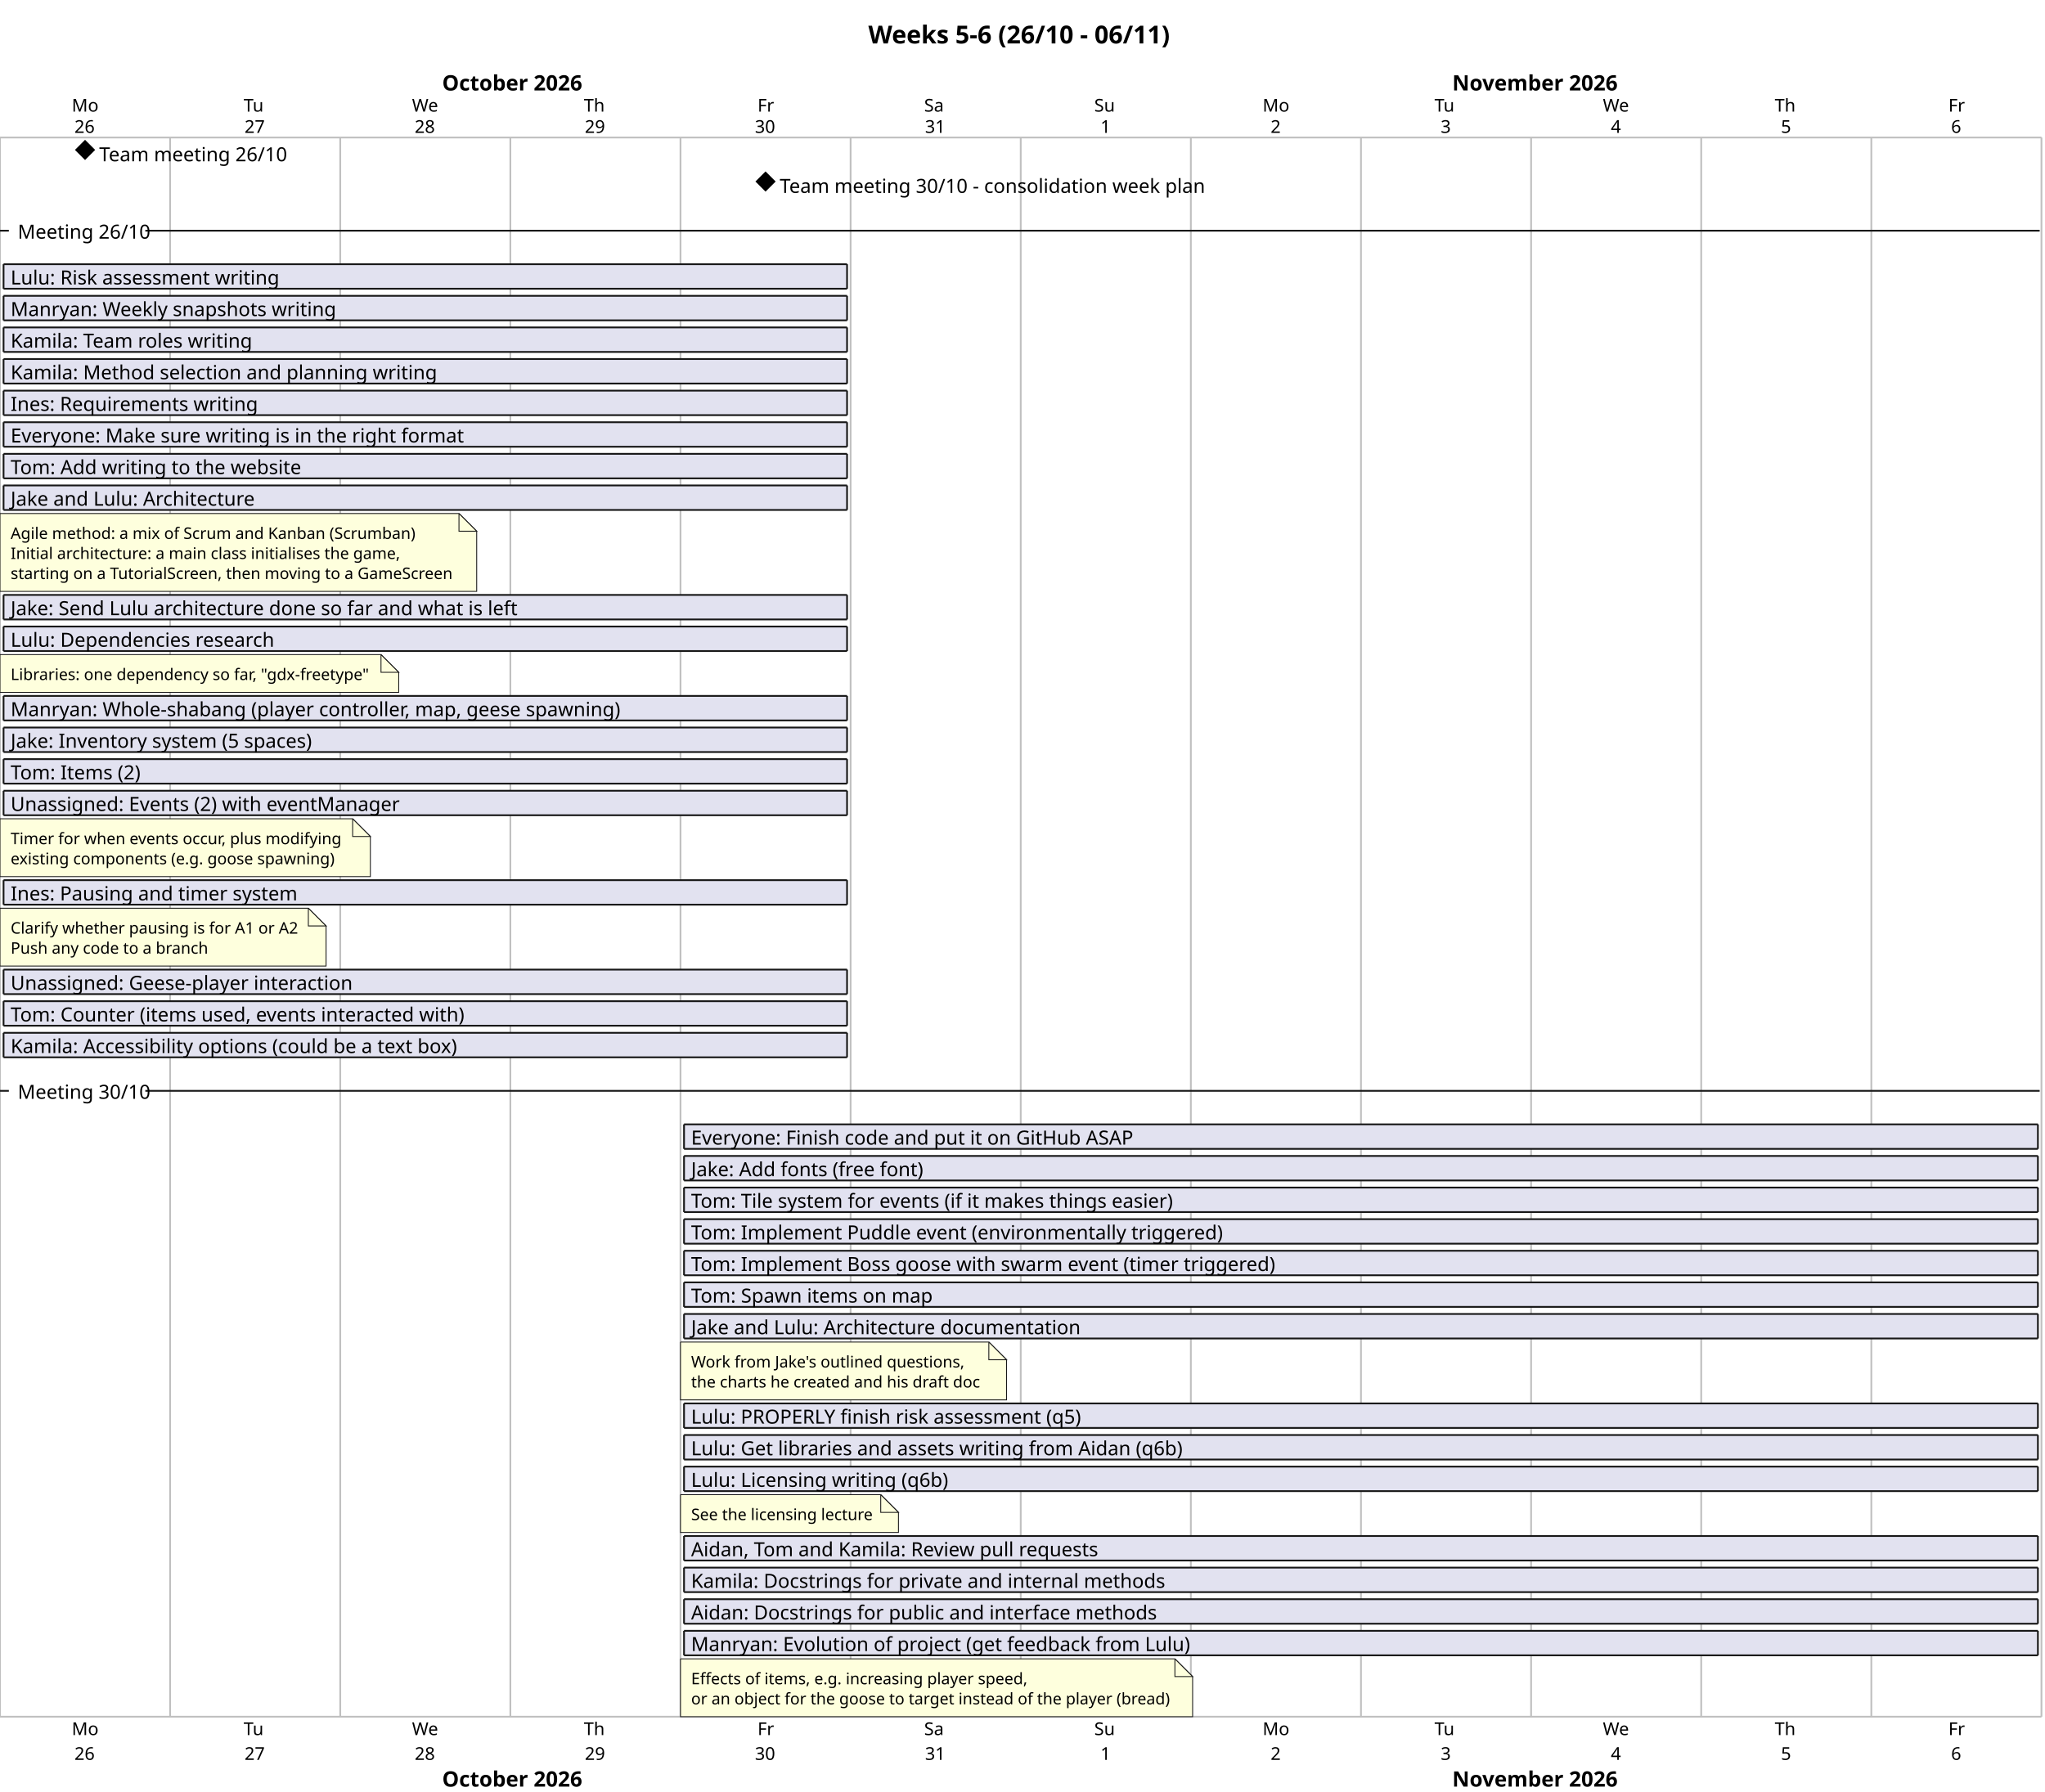
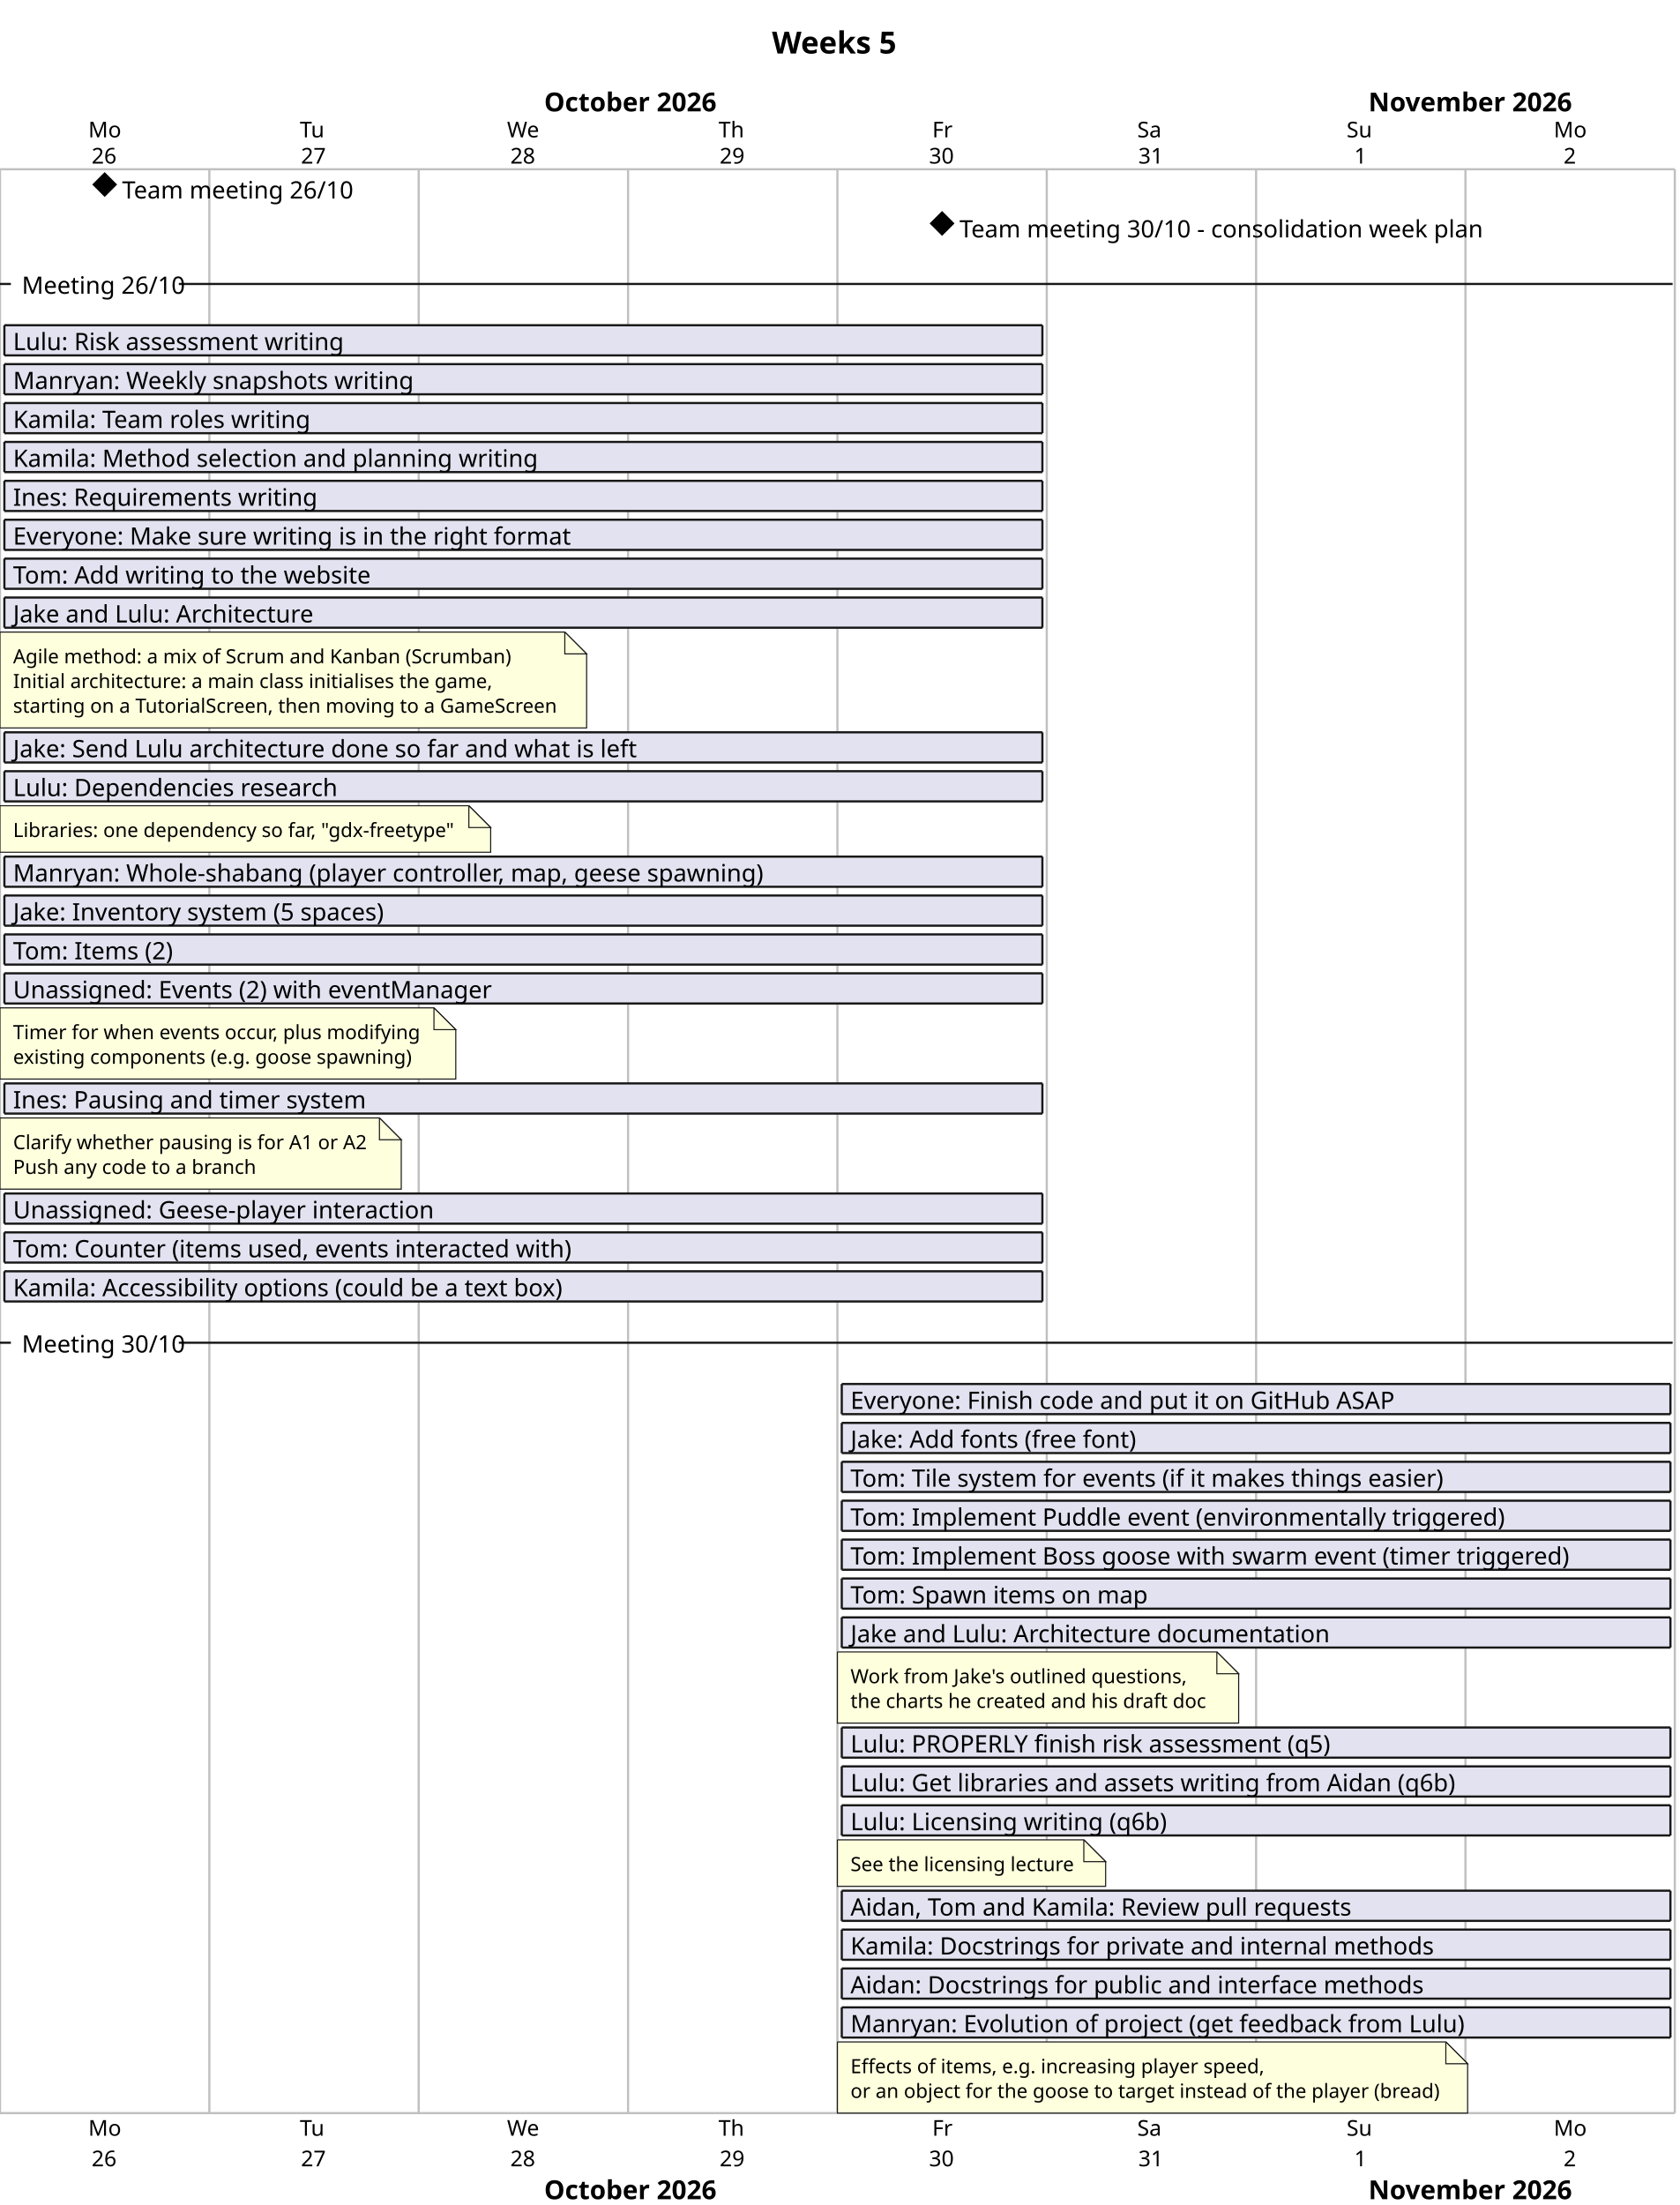
- <svg xmlns="http://www.w3.org/2000/svg" contentStyleType="text/css" height="1011px" preserveAspectRatio="none" style="width:1154px;height:1011px;background:#FFFFFF;" version="1.1" viewBox="0 0 1154 1011" width="1154px" zoomAndPan="magnify">
+ <svg xmlns="http://www.w3.org/2000/svg" contentStyleType="text/css" height="1011px" preserveAspectRatio="none" style="width:770px;height:1011px;background:#FFFFFF;" version="1.1" viewBox="0 0 770 1011" width="770px" zoomAndPan="magnify">
  <defs />
  <g>
-     <text fill="#000000" font-family="sans-serif" font-size="14" font-weight="bold" lengthAdjust="spacing" textLength="171" x="490" y="24.533">Weeks 5-6 (26/10 - 06/11)</text>
+     <text fill="#000000" font-family="sans-serif" font-size="14" font-weight="bold" lengthAdjust="spacing" textLength="59" x="354" y="24.533">Weeks 5</text>
    <text fill="#000000" font-family="sans-serif" font-size="10" lengthAdjust="spacing" textLength="15" x="40.5" y="62.99">Mo</text>
    <text fill="#000000" font-family="sans-serif" font-size="10" lengthAdjust="spacing" textLength="13" x="137.5" y="62.99">Tu</text>
    <text fill="#000000" font-family="sans-serif" font-size="10" lengthAdjust="spacing" textLength="15" x="232.5" y="62.99">We</text>
    <text fill="#000000" font-family="sans-serif" font-size="10" lengthAdjust="spacing" textLength="13" x="329.5" y="62.99">Th</text>
    <text fill="#000000" font-family="sans-serif" font-size="10" lengthAdjust="spacing" textLength="9" x="427.5" y="62.99">Fr</text>
    <text fill="#000000" font-family="sans-serif" font-size="10" lengthAdjust="spacing" textLength="13" x="521.5" y="62.99">Sa</text>
    <text fill="#000000" font-family="sans-serif" font-size="10" lengthAdjust="spacing" textLength="13" x="617.5" y="62.99">Su</text>
    <text fill="#000000" font-family="sans-serif" font-size="10" lengthAdjust="spacing" textLength="15" x="712.5" y="62.99">Mo</text>
-     <text fill="#000000" font-family="sans-serif" font-size="10" lengthAdjust="spacing" textLength="13" x="809.5" y="62.99">Tu</text>
-     <text fill="#000000" font-family="sans-serif" font-size="10" lengthAdjust="spacing" textLength="15" x="904.5" y="62.99">We</text>
-     <text fill="#000000" font-family="sans-serif" font-size="10" lengthAdjust="spacing" textLength="13" x="1001.5" y="62.99">Th</text>
-     <text fill="#000000" font-family="sans-serif" font-size="10" lengthAdjust="spacing" textLength="9" x="1099.5" y="62.99">Fr</text>
    <text fill="#000000" font-family="sans-serif" font-size="10" lengthAdjust="spacing" textLength="12" x="42" y="74.99">26</text>
    <text fill="#000000" font-family="sans-serif" font-size="10" lengthAdjust="spacing" textLength="12" x="138" y="74.99">27</text>
    <text fill="#000000" font-family="sans-serif" font-size="10" lengthAdjust="spacing" textLength="12" x="234" y="74.99">28</text>
    <text fill="#000000" font-family="sans-serif" font-size="10" lengthAdjust="spacing" textLength="12" x="330" y="74.99">29</text>
    <text fill="#000000" font-family="sans-serif" font-size="10" lengthAdjust="spacing" textLength="12" x="426" y="74.99">30</text>
    <text fill="#000000" font-family="sans-serif" font-size="10" lengthAdjust="spacing" textLength="12" x="522" y="74.99">31</text>
    <text fill="#000000" font-family="sans-serif" font-size="10" lengthAdjust="spacing" textLength="6" x="621" y="74.99">1</text>
    <text fill="#000000" font-family="sans-serif" font-size="10" lengthAdjust="spacing" textLength="6" x="717" y="74.99">2</text>
-     <text fill="#000000" font-family="sans-serif" font-size="10" lengthAdjust="spacing" textLength="6" x="813" y="74.99">3</text>
-     <text fill="#000000" font-family="sans-serif" font-size="10" lengthAdjust="spacing" textLength="6" x="909" y="74.99">4</text>
-     <text fill="#000000" font-family="sans-serif" font-size="10" lengthAdjust="spacing" textLength="6" x="1005" y="74.99">5</text>
-     <text fill="#000000" font-family="sans-serif" font-size="10" lengthAdjust="spacing" textLength="6" x="1101" y="74.99">6</text>
    <text fill="#000000" font-family="sans-serif" font-size="12" font-weight="bold" lengthAdjust="spacing" textLength="77" x="249.5" y="51.066">October 2026</text>
-     <text fill="#000000" font-family="sans-serif" font-size="12" font-weight="bold" lengthAdjust="spacing" textLength="89" x="819.5" y="51.066">November 2026</text>
+     <text fill="#000000" font-family="sans-serif" font-size="12" font-weight="bold" lengthAdjust="spacing" textLength="89" x="627.5" y="51.066">November 2026</text>
    <line style="stroke:#C0C0C0;stroke-width:1.0;" x1="0" x2="0" y1="77.609" y2="968.867" />
    <line style="stroke:#C0C0C0;stroke-width:1.0;" x1="96" x2="96" y1="77.609" y2="968.867" />
    <line style="stroke:#C0C0C0;stroke-width:1.0;" x1="192" x2="192" y1="77.609" y2="968.867" />
    <line style="stroke:#C0C0C0;stroke-width:1.0;" x1="288" x2="288" y1="77.609" y2="968.867" />
    <line style="stroke:#C0C0C0;stroke-width:1.0;" x1="384" x2="384" y1="77.609" y2="968.867" />
    <line style="stroke:#C0C0C0;stroke-width:1.0;" x1="480" x2="480" y1="77.609" y2="968.867" />
    <line style="stroke:#C0C0C0;stroke-width:1.0;" x1="576" x2="576" y1="77.609" y2="968.867" />
    <line style="stroke:#C0C0C0;stroke-width:1.0;" x1="672" x2="672" y1="77.609" y2="968.867" />
    <line style="stroke:#C0C0C0;stroke-width:1.0;" x1="768" x2="768" y1="77.609" y2="968.867" />
-     <line style="stroke:#C0C0C0;stroke-width:1.0;" x1="864" x2="864" y1="77.609" y2="968.867" />
-     <line style="stroke:#C0C0C0;stroke-width:1.0;" x1="960" x2="960" y1="77.609" y2="968.867" />
-     <line style="stroke:#C0C0C0;stroke-width:1.0;" x1="1056" x2="1056" y1="77.609" y2="968.867" />
-     <line style="stroke:#C0C0C0;stroke-width:1.0;" x1="1152" x2="1152" y1="77.609" y2="968.867" />
-     <line style="stroke:#C0C0C0;stroke-width:1.0;" x1="0" x2="1152" y1="77.609" y2="77.609" />
-     <line style="stroke:#C0C0C0;stroke-width:1.0;" x1="0" x2="1152" y1="968.867" y2="968.867" />
+     <line style="stroke:#C0C0C0;stroke-width:1.0;" x1="0" x2="768" y1="77.609" y2="77.609" />
+     <line style="stroke:#C0C0C0;stroke-width:1.0;" x1="0" x2="768" y1="968.867" y2="968.867" />
    <polygon fill="#000000" points="48,79.609,53,84.609,48,89.609,43,84.609" style="stroke:#000000;stroke-width:1.0;" />
    <polygon fill="#000000" points="432,97.445,437,102.445,432,107.445,427,102.445" style="stroke:#000000;stroke-width:1.0;" />
    <line style="stroke:#181818;stroke-width:1.0;" x1="0" x2="5" y1="130.199" y2="130.199" />
-     <line style="stroke:#181818;stroke-width:1.0;" x1="82" x2="1151" y1="130.199" y2="130.199" />
+     <line style="stroke:#181818;stroke-width:1.0;" x1="82" x2="767" y1="130.199" y2="130.199" />
    <rect fill="#E2E2F0" height="13.836" style="stroke:none;stroke-width:1.0;" width="476" x="2" y="149.117" />
    <line style="stroke:#181818;stroke-width:1.0;" x1="2" x2="478" y1="149.117" y2="149.117" />
    <line style="stroke:#181818;stroke-width:1.0;" x1="2" x2="478" y1="162.953" y2="162.953" />
    <line style="stroke:#181818;stroke-width:1.0;" x1="2" x2="2" y1="149.117" y2="162.953" />
    <line style="stroke:#181818;stroke-width:1.0;" x1="478" x2="478" y1="149.117" y2="162.953" />
    <rect fill="#E2E2F0" height="13.836" style="stroke:none;stroke-width:1.0;" width="476" x="2" y="166.953" />
    <line style="stroke:#181818;stroke-width:1.0;" x1="2" x2="478" y1="166.953" y2="166.953" />
    <line style="stroke:#181818;stroke-width:1.0;" x1="2" x2="478" y1="180.789" y2="180.789" />
    <line style="stroke:#181818;stroke-width:1.0;" x1="2" x2="2" y1="166.953" y2="180.789" />
    <line style="stroke:#181818;stroke-width:1.0;" x1="478" x2="478" y1="166.953" y2="180.789" />
    <rect fill="#E2E2F0" height="13.836" style="stroke:none;stroke-width:1.0;" width="476" x="2" y="184.789" />
    <line style="stroke:#181818;stroke-width:1.0;" x1="2" x2="478" y1="184.789" y2="184.789" />
    <line style="stroke:#181818;stroke-width:1.0;" x1="2" x2="478" y1="198.625" y2="198.625" />
    <line style="stroke:#181818;stroke-width:1.0;" x1="2" x2="2" y1="184.789" y2="198.625" />
    <line style="stroke:#181818;stroke-width:1.0;" x1="478" x2="478" y1="184.789" y2="198.625" />
    <rect fill="#E2E2F0" height="13.836" style="stroke:none;stroke-width:1.0;" width="476" x="2" y="202.625" />
    <line style="stroke:#181818;stroke-width:1.0;" x1="2" x2="478" y1="202.625" y2="202.625" />
    <line style="stroke:#181818;stroke-width:1.0;" x1="2" x2="478" y1="216.461" y2="216.461" />
    <line style="stroke:#181818;stroke-width:1.0;" x1="2" x2="2" y1="202.625" y2="216.461" />
    <line style="stroke:#181818;stroke-width:1.0;" x1="478" x2="478" y1="202.625" y2="216.461" />
    <rect fill="#E2E2F0" height="13.836" style="stroke:none;stroke-width:1.0;" width="476" x="2" y="220.461" />
    <line style="stroke:#181818;stroke-width:1.0;" x1="2" x2="478" y1="220.461" y2="220.461" />
    <line style="stroke:#181818;stroke-width:1.0;" x1="2" x2="478" y1="234.297" y2="234.297" />
    <line style="stroke:#181818;stroke-width:1.0;" x1="2" x2="2" y1="220.461" y2="234.297" />
    <line style="stroke:#181818;stroke-width:1.0;" x1="478" x2="478" y1="220.461" y2="234.297" />
    <rect fill="#E2E2F0" height="13.836" style="stroke:none;stroke-width:1.0;" width="476" x="2" y="238.297" />
    <line style="stroke:#181818;stroke-width:1.0;" x1="2" x2="478" y1="238.297" y2="238.297" />
    <line style="stroke:#181818;stroke-width:1.0;" x1="2" x2="478" y1="252.133" y2="252.133" />
    <line style="stroke:#181818;stroke-width:1.0;" x1="2" x2="2" y1="238.297" y2="252.133" />
    <line style="stroke:#181818;stroke-width:1.0;" x1="478" x2="478" y1="238.297" y2="252.133" />
    <rect fill="#E2E2F0" height="13.836" style="stroke:none;stroke-width:1.0;" width="476" x="2" y="256.133" />
    <line style="stroke:#181818;stroke-width:1.0;" x1="2" x2="478" y1="256.133" y2="256.133" />
    <line style="stroke:#181818;stroke-width:1.0;" x1="2" x2="478" y1="269.969" y2="269.969" />
    <line style="stroke:#181818;stroke-width:1.0;" x1="2" x2="2" y1="256.133" y2="269.969" />
    <line style="stroke:#181818;stroke-width:1.0;" x1="478" x2="478" y1="256.133" y2="269.969" />
    <path d="M0,289.805 L0,333.766 L269,333.766 L269,299.805 L259,289.805 L0,289.805 " fill="#FEFFDD" style="stroke:#181818;stroke-width:0.5;" />
    <path d="M259,289.805 L259,299.805 L269,299.805 L259,289.805 " fill="#FEFFDD" style="stroke:#181818;stroke-width:0.5;" />
    <text fill="#000000" font-family="sans-serif" font-size="9" lengthAdjust="spacing" textLength="228" x="6" y="304.147">Agile method: a mix of Scrum and Kanban (Scrumban)</text>
    <text fill="#000000" font-family="sans-serif" font-size="9" lengthAdjust="spacing" textLength="219" x="6" y="315.468">Initial architecture: a main class initialises the game,</text>
    <text fill="#000000" font-family="sans-serif" font-size="9" lengthAdjust="spacing" textLength="248" x="6" y="326.788">starting on a TutorialScreen, then moving to a GameScreen</text>
    <rect fill="#E2E2F0" height="13.836" style="stroke:none;stroke-width:1.0;" width="476" x="2" y="273.969" />
    <line style="stroke:#181818;stroke-width:1.0;" x1="2" x2="478" y1="273.969" y2="273.969" />
    <line style="stroke:#181818;stroke-width:1.0;" x1="2" x2="478" y1="287.805" y2="287.805" />
    <line style="stroke:#181818;stroke-width:1.0;" x1="2" x2="2" y1="273.969" y2="287.805" />
    <line style="stroke:#181818;stroke-width:1.0;" x1="478" x2="478" y1="273.969" y2="287.805" />
    <rect fill="#E2E2F0" height="13.836" style="stroke:none;stroke-width:1.0;" width="476" x="2" y="335.766" />
    <line style="stroke:#181818;stroke-width:1.0;" x1="2" x2="478" y1="335.766" y2="335.766" />
    <line style="stroke:#181818;stroke-width:1.0;" x1="2" x2="478" y1="349.602" y2="349.602" />
    <line style="stroke:#181818;stroke-width:1.0;" x1="2" x2="2" y1="335.766" y2="349.602" />
    <line style="stroke:#181818;stroke-width:1.0;" x1="478" x2="478" y1="335.766" y2="349.602" />
    <path d="M0,369.438 L0,390.758 L225,390.758 L225,379.438 L215,369.438 L0,369.438 " fill="#FEFFDD" style="stroke:#181818;stroke-width:0.5;" />
    <path d="M215,369.438 L215,379.438 L225,379.438 L215,369.438 " fill="#FEFFDD" style="stroke:#181818;stroke-width:0.5;" />
    <text fill="#000000" font-family="sans-serif" font-size="9" lengthAdjust="spacing" textLength="204" x="6" y="383.78">Libraries: one dependency so far, "gdx-freetype"</text>
    <rect fill="#E2E2F0" height="13.836" style="stroke:none;stroke-width:1.0;" width="476" x="2" y="353.602" />
    <line style="stroke:#181818;stroke-width:1.0;" x1="2" x2="478" y1="353.602" y2="353.602" />
    <line style="stroke:#181818;stroke-width:1.0;" x1="2" x2="478" y1="367.438" y2="367.438" />
    <line style="stroke:#181818;stroke-width:1.0;" x1="2" x2="2" y1="353.602" y2="367.438" />
    <line style="stroke:#181818;stroke-width:1.0;" x1="478" x2="478" y1="353.602" y2="367.438" />
    <rect fill="#E2E2F0" height="13.836" style="stroke:none;stroke-width:1.0;" width="476" x="2" y="392.758" />
    <line style="stroke:#181818;stroke-width:1.0;" x1="2" x2="478" y1="392.758" y2="392.758" />
    <line style="stroke:#181818;stroke-width:1.0;" x1="2" x2="478" y1="406.594" y2="406.594" />
    <line style="stroke:#181818;stroke-width:1.0;" x1="2" x2="2" y1="392.758" y2="406.594" />
    <line style="stroke:#181818;stroke-width:1.0;" x1="478" x2="478" y1="392.758" y2="406.594" />
    <rect fill="#E2E2F0" height="13.836" style="stroke:none;stroke-width:1.0;" width="476" x="2" y="410.594" />
    <line style="stroke:#181818;stroke-width:1.0;" x1="2" x2="478" y1="410.594" y2="410.594" />
    <line style="stroke:#181818;stroke-width:1.0;" x1="2" x2="478" y1="424.43" y2="424.43" />
    <line style="stroke:#181818;stroke-width:1.0;" x1="2" x2="2" y1="410.594" y2="424.43" />
    <line style="stroke:#181818;stroke-width:1.0;" x1="478" x2="478" y1="410.594" y2="424.43" />
    <rect fill="#E2E2F0" height="13.836" style="stroke:none;stroke-width:1.0;" width="476" x="2" y="428.43" />
    <line style="stroke:#181818;stroke-width:1.0;" x1="2" x2="478" y1="428.43" y2="428.43" />
    <line style="stroke:#181818;stroke-width:1.0;" x1="2" x2="478" y1="442.266" y2="442.266" />
    <line style="stroke:#181818;stroke-width:1.0;" x1="2" x2="2" y1="428.43" y2="442.266" />
    <line style="stroke:#181818;stroke-width:1.0;" x1="478" x2="478" y1="428.43" y2="442.266" />
    <path d="M0,462.102 L0,494.742 L209,494.742 L209,472.102 L199,462.102 L0,462.102 " fill="#FEFFDD" style="stroke:#181818;stroke-width:0.5;" />
    <path d="M199,462.102 L199,472.102 L209,472.102 L199,462.102 " fill="#FEFFDD" style="stroke:#181818;stroke-width:0.5;" />
    <text fill="#000000" font-family="sans-serif" font-size="9" lengthAdjust="spacing" textLength="188" x="6" y="476.444">Timer for when events occur, plus modifying</text>
    <text fill="#000000" font-family="sans-serif" font-size="9" lengthAdjust="spacing" textLength="180" x="6" y="487.765">existing components (e.g. goose spawning)</text>
    <rect fill="#E2E2F0" height="13.836" style="stroke:none;stroke-width:1.0;" width="476" x="2" y="446.266" />
    <line style="stroke:#181818;stroke-width:1.0;" x1="2" x2="478" y1="446.266" y2="446.266" />
    <line style="stroke:#181818;stroke-width:1.0;" x1="2" x2="478" y1="460.102" y2="460.102" />
    <line style="stroke:#181818;stroke-width:1.0;" x1="2" x2="2" y1="446.266" y2="460.102" />
    <line style="stroke:#181818;stroke-width:1.0;" x1="478" x2="478" y1="446.266" y2="460.102" />
    <path d="M0,512.578 L0,545.219 L184,545.219 L184,522.578 L174,512.578 L0,512.578 " fill="#FEFFDD" style="stroke:#181818;stroke-width:0.5;" />
    <path d="M174,512.578 L174,522.578 L184,522.578 L174,512.578 " fill="#FEFFDD" style="stroke:#181818;stroke-width:0.5;" />
    <text fill="#000000" font-family="sans-serif" font-size="9" lengthAdjust="spacing" textLength="163" x="6" y="526.921">Clarify whether pausing is for A1 or A2</text>
    <text fill="#000000" font-family="sans-serif" font-size="9" lengthAdjust="spacing" textLength="113" x="6" y="538.241">Push any code to a branch</text>
    <rect fill="#E2E2F0" height="13.836" style="stroke:none;stroke-width:1.0;" width="476" x="2" y="496.742" />
    <line style="stroke:#181818;stroke-width:1.0;" x1="2" x2="478" y1="496.742" y2="496.742" />
    <line style="stroke:#181818;stroke-width:1.0;" x1="2" x2="478" y1="510.578" y2="510.578" />
    <line style="stroke:#181818;stroke-width:1.0;" x1="2" x2="2" y1="496.742" y2="510.578" />
    <line style="stroke:#181818;stroke-width:1.0;" x1="478" x2="478" y1="496.742" y2="510.578" />
    <rect fill="#E2E2F0" height="13.836" style="stroke:none;stroke-width:1.0;" width="476" x="2" y="547.219" />
    <line style="stroke:#181818;stroke-width:1.0;" x1="2" x2="478" y1="547.219" y2="547.219" />
    <line style="stroke:#181818;stroke-width:1.0;" x1="2" x2="478" y1="561.055" y2="561.055" />
    <line style="stroke:#181818;stroke-width:1.0;" x1="2" x2="2" y1="547.219" y2="561.055" />
    <line style="stroke:#181818;stroke-width:1.0;" x1="478" x2="478" y1="547.219" y2="561.055" />
    <rect fill="#E2E2F0" height="13.836" style="stroke:none;stroke-width:1.0;" width="476" x="2" y="565.055" />
    <line style="stroke:#181818;stroke-width:1.0;" x1="2" x2="478" y1="565.055" y2="565.055" />
    <line style="stroke:#181818;stroke-width:1.0;" x1="2" x2="478" y1="578.891" y2="578.891" />
    <line style="stroke:#181818;stroke-width:1.0;" x1="2" x2="2" y1="565.055" y2="578.891" />
    <line style="stroke:#181818;stroke-width:1.0;" x1="478" x2="478" y1="565.055" y2="578.891" />
    <rect fill="#E2E2F0" height="13.836" style="stroke:none;stroke-width:1.0;" width="476" x="2" y="582.891" />
    <line style="stroke:#181818;stroke-width:1.0;" x1="2" x2="478" y1="582.891" y2="582.891" />
    <line style="stroke:#181818;stroke-width:1.0;" x1="2" x2="478" y1="596.727" y2="596.727" />
    <line style="stroke:#181818;stroke-width:1.0;" x1="2" x2="2" y1="582.891" y2="596.727" />
    <line style="stroke:#181818;stroke-width:1.0;" x1="478" x2="478" y1="582.891" y2="596.727" />
    <line style="stroke:#181818;stroke-width:1.0;" x1="0" x2="5" y1="615.644" y2="615.644" />
-     <line style="stroke:#181818;stroke-width:1.0;" x1="82" x2="1151" y1="615.644" y2="615.644" />
-     <rect fill="#E2E2F0" height="13.836" style="stroke:none;stroke-width:1.0;" width="764" x="386" y="634.562" />
-     <line style="stroke:#181818;stroke-width:1.0;" x1="386" x2="1150" y1="634.562" y2="634.562" />
-     <line style="stroke:#181818;stroke-width:1.0;" x1="386" x2="1150" y1="648.398" y2="648.398" />
+     <line style="stroke:#181818;stroke-width:1.0;" x1="82" x2="767" y1="615.644" y2="615.644" />
+     <rect fill="#E2E2F0" height="13.836" style="stroke:none;stroke-width:1.0;" width="380" x="386" y="634.562" />
+     <line style="stroke:#181818;stroke-width:1.0;" x1="386" x2="766" y1="634.562" y2="634.562" />
+     <line style="stroke:#181818;stroke-width:1.0;" x1="386" x2="766" y1="648.398" y2="648.398" />
    <line style="stroke:#181818;stroke-width:1.0;" x1="386" x2="386" y1="634.562" y2="648.398" />
-     <line style="stroke:#181818;stroke-width:1.0;" x1="1150" x2="1150" y1="634.562" y2="648.398" />
-     <rect fill="#E2E2F0" height="13.836" style="stroke:none;stroke-width:1.0;" width="764" x="386" y="652.398" />
-     <line style="stroke:#181818;stroke-width:1.0;" x1="386" x2="1150" y1="652.398" y2="652.398" />
-     <line style="stroke:#181818;stroke-width:1.0;" x1="386" x2="1150" y1="666.234" y2="666.234" />
+     <line style="stroke:#181818;stroke-width:1.0;" x1="766" x2="766" y1="634.562" y2="648.398" />
+     <rect fill="#E2E2F0" height="13.836" style="stroke:none;stroke-width:1.0;" width="380" x="386" y="652.398" />
+     <line style="stroke:#181818;stroke-width:1.0;" x1="386" x2="766" y1="652.398" y2="652.398" />
+     <line style="stroke:#181818;stroke-width:1.0;" x1="386" x2="766" y1="666.234" y2="666.234" />
    <line style="stroke:#181818;stroke-width:1.0;" x1="386" x2="386" y1="652.398" y2="666.234" />
-     <line style="stroke:#181818;stroke-width:1.0;" x1="1150" x2="1150" y1="652.398" y2="666.234" />
-     <rect fill="#E2E2F0" height="13.836" style="stroke:none;stroke-width:1.0;" width="764" x="386" y="670.234" />
-     <line style="stroke:#181818;stroke-width:1.0;" x1="386" x2="1150" y1="670.234" y2="670.234" />
-     <line style="stroke:#181818;stroke-width:1.0;" x1="386" x2="1150" y1="684.07" y2="684.07" />
+     <line style="stroke:#181818;stroke-width:1.0;" x1="766" x2="766" y1="652.398" y2="666.234" />
+     <rect fill="#E2E2F0" height="13.836" style="stroke:none;stroke-width:1.0;" width="380" x="386" y="670.234" />
+     <line style="stroke:#181818;stroke-width:1.0;" x1="386" x2="766" y1="670.234" y2="670.234" />
+     <line style="stroke:#181818;stroke-width:1.0;" x1="386" x2="766" y1="684.07" y2="684.07" />
    <line style="stroke:#181818;stroke-width:1.0;" x1="386" x2="386" y1="670.234" y2="684.07" />
-     <line style="stroke:#181818;stroke-width:1.0;" x1="1150" x2="1150" y1="670.234" y2="684.07" />
-     <rect fill="#E2E2F0" height="13.836" style="stroke:none;stroke-width:1.0;" width="764" x="386" y="688.07" />
-     <line style="stroke:#181818;stroke-width:1.0;" x1="386" x2="1150" y1="688.07" y2="688.07" />
-     <line style="stroke:#181818;stroke-width:1.0;" x1="386" x2="1150" y1="701.906" y2="701.906" />
+     <line style="stroke:#181818;stroke-width:1.0;" x1="766" x2="766" y1="670.234" y2="684.07" />
+     <rect fill="#E2E2F0" height="13.836" style="stroke:none;stroke-width:1.0;" width="380" x="386" y="688.07" />
+     <line style="stroke:#181818;stroke-width:1.0;" x1="386" x2="766" y1="688.07" y2="688.07" />
+     <line style="stroke:#181818;stroke-width:1.0;" x1="386" x2="766" y1="701.906" y2="701.906" />
    <line style="stroke:#181818;stroke-width:1.0;" x1="386" x2="386" y1="688.07" y2="701.906" />
-     <line style="stroke:#181818;stroke-width:1.0;" x1="1150" x2="1150" y1="688.07" y2="701.906" />
-     <rect fill="#E2E2F0" height="13.836" style="stroke:none;stroke-width:1.0;" width="764" x="386" y="705.906" />
-     <line style="stroke:#181818;stroke-width:1.0;" x1="386" x2="1150" y1="705.906" y2="705.906" />
-     <line style="stroke:#181818;stroke-width:1.0;" x1="386" x2="1150" y1="719.742" y2="719.742" />
+     <line style="stroke:#181818;stroke-width:1.0;" x1="766" x2="766" y1="688.07" y2="701.906" />
+     <rect fill="#E2E2F0" height="13.836" style="stroke:none;stroke-width:1.0;" width="380" x="386" y="705.906" />
+     <line style="stroke:#181818;stroke-width:1.0;" x1="386" x2="766" y1="705.906" y2="705.906" />
+     <line style="stroke:#181818;stroke-width:1.0;" x1="386" x2="766" y1="719.742" y2="719.742" />
    <line style="stroke:#181818;stroke-width:1.0;" x1="386" x2="386" y1="705.906" y2="719.742" />
-     <line style="stroke:#181818;stroke-width:1.0;" x1="1150" x2="1150" y1="705.906" y2="719.742" />
-     <rect fill="#E2E2F0" height="13.836" style="stroke:none;stroke-width:1.0;" width="764" x="386" y="723.742" />
-     <line style="stroke:#181818;stroke-width:1.0;" x1="386" x2="1150" y1="723.742" y2="723.742" />
-     <line style="stroke:#181818;stroke-width:1.0;" x1="386" x2="1150" y1="737.578" y2="737.578" />
+     <line style="stroke:#181818;stroke-width:1.0;" x1="766" x2="766" y1="705.906" y2="719.742" />
+     <rect fill="#E2E2F0" height="13.836" style="stroke:none;stroke-width:1.0;" width="380" x="386" y="723.742" />
+     <line style="stroke:#181818;stroke-width:1.0;" x1="386" x2="766" y1="723.742" y2="723.742" />
+     <line style="stroke:#181818;stroke-width:1.0;" x1="386" x2="766" y1="737.578" y2="737.578" />
    <line style="stroke:#181818;stroke-width:1.0;" x1="386" x2="386" y1="723.742" y2="737.578" />
-     <line style="stroke:#181818;stroke-width:1.0;" x1="1150" x2="1150" y1="723.742" y2="737.578" />
+     <line style="stroke:#181818;stroke-width:1.0;" x1="766" x2="766" y1="723.742" y2="737.578" />
    <path d="M384,757.414 L384,790.055 L568,790.055 L568,767.414 L558,757.414 L384,757.414 " fill="#FEFFDD" style="stroke:#181818;stroke-width:0.5;" />
    <path d="M558,757.414 L558,767.414 L568,767.414 L558,757.414 " fill="#FEFFDD" style="stroke:#181818;stroke-width:0.5;" />
    <text fill="#000000" font-family="sans-serif" font-size="9" lengthAdjust="spacing" textLength="156" x="390" y="771.757">Work from Jake's outlined questions,</text>
    <text fill="#000000" font-family="sans-serif" font-size="9" lengthAdjust="spacing" textLength="163" x="390" y="783.077">the charts he created and his draft doc</text>
-     <rect fill="#E2E2F0" height="13.836" style="stroke:none;stroke-width:1.0;" width="764" x="386" y="741.578" />
-     <line style="stroke:#181818;stroke-width:1.0;" x1="386" x2="1150" y1="741.578" y2="741.578" />
-     <line style="stroke:#181818;stroke-width:1.0;" x1="386" x2="1150" y1="755.414" y2="755.414" />
+     <rect fill="#E2E2F0" height="13.836" style="stroke:none;stroke-width:1.0;" width="380" x="386" y="741.578" />
+     <line style="stroke:#181818;stroke-width:1.0;" x1="386" x2="766" y1="741.578" y2="741.578" />
+     <line style="stroke:#181818;stroke-width:1.0;" x1="386" x2="766" y1="755.414" y2="755.414" />
    <line style="stroke:#181818;stroke-width:1.0;" x1="386" x2="386" y1="741.578" y2="755.414" />
-     <line style="stroke:#181818;stroke-width:1.0;" x1="1150" x2="1150" y1="741.578" y2="755.414" />
-     <rect fill="#E2E2F0" height="13.836" style="stroke:none;stroke-width:1.0;" width="764" x="386" y="792.055" />
-     <line style="stroke:#181818;stroke-width:1.0;" x1="386" x2="1150" y1="792.055" y2="792.055" />
-     <line style="stroke:#181818;stroke-width:1.0;" x1="386" x2="1150" y1="805.891" y2="805.891" />
+     <line style="stroke:#181818;stroke-width:1.0;" x1="766" x2="766" y1="741.578" y2="755.414" />
+     <rect fill="#E2E2F0" height="13.836" style="stroke:none;stroke-width:1.0;" width="380" x="386" y="792.055" />
+     <line style="stroke:#181818;stroke-width:1.0;" x1="386" x2="766" y1="792.055" y2="792.055" />
+     <line style="stroke:#181818;stroke-width:1.0;" x1="386" x2="766" y1="805.891" y2="805.891" />
    <line style="stroke:#181818;stroke-width:1.0;" x1="386" x2="386" y1="792.055" y2="805.891" />
-     <line style="stroke:#181818;stroke-width:1.0;" x1="1150" x2="1150" y1="792.055" y2="805.891" />
-     <rect fill="#E2E2F0" height="13.836" style="stroke:none;stroke-width:1.0;" width="764" x="386" y="809.891" />
-     <line style="stroke:#181818;stroke-width:1.0;" x1="386" x2="1150" y1="809.891" y2="809.891" />
-     <line style="stroke:#181818;stroke-width:1.0;" x1="386" x2="1150" y1="823.727" y2="823.727" />
+     <line style="stroke:#181818;stroke-width:1.0;" x1="766" x2="766" y1="792.055" y2="805.891" />
+     <rect fill="#E2E2F0" height="13.836" style="stroke:none;stroke-width:1.0;" width="380" x="386" y="809.891" />
+     <line style="stroke:#181818;stroke-width:1.0;" x1="386" x2="766" y1="809.891" y2="809.891" />
+     <line style="stroke:#181818;stroke-width:1.0;" x1="386" x2="766" y1="823.727" y2="823.727" />
    <line style="stroke:#181818;stroke-width:1.0;" x1="386" x2="386" y1="809.891" y2="823.727" />
-     <line style="stroke:#181818;stroke-width:1.0;" x1="1150" x2="1150" y1="809.891" y2="823.727" />
+     <line style="stroke:#181818;stroke-width:1.0;" x1="766" x2="766" y1="809.891" y2="823.727" />
    <path d="M384,843.562 L384,864.883 L507,864.883 L507,853.562 L497,843.562 L384,843.562 " fill="#FEFFDD" style="stroke:#181818;stroke-width:0.5;" />
    <path d="M497,843.562 L497,853.562 L507,853.562 L497,843.562 " fill="#FEFFDD" style="stroke:#181818;stroke-width:0.5;" />
    <text fill="#000000" font-family="sans-serif" font-size="9" lengthAdjust="spacing" textLength="102" x="390" y="857.905">See the licensing lecture</text>
-     <rect fill="#E2E2F0" height="13.836" style="stroke:none;stroke-width:1.0;" width="764" x="386" y="827.727" />
-     <line style="stroke:#181818;stroke-width:1.0;" x1="386" x2="1150" y1="827.727" y2="827.727" />
-     <line style="stroke:#181818;stroke-width:1.0;" x1="386" x2="1150" y1="841.562" y2="841.562" />
+     <rect fill="#E2E2F0" height="13.836" style="stroke:none;stroke-width:1.0;" width="380" x="386" y="827.727" />
+     <line style="stroke:#181818;stroke-width:1.0;" x1="386" x2="766" y1="827.727" y2="827.727" />
+     <line style="stroke:#181818;stroke-width:1.0;" x1="386" x2="766" y1="841.562" y2="841.562" />
    <line style="stroke:#181818;stroke-width:1.0;" x1="386" x2="386" y1="827.727" y2="841.562" />
-     <line style="stroke:#181818;stroke-width:1.0;" x1="1150" x2="1150" y1="827.727" y2="841.562" />
-     <rect fill="#E2E2F0" height="13.836" style="stroke:none;stroke-width:1.0;" width="764" x="386" y="866.883" />
-     <line style="stroke:#181818;stroke-width:1.0;" x1="386" x2="1150" y1="866.883" y2="866.883" />
-     <line style="stroke:#181818;stroke-width:1.0;" x1="386" x2="1150" y1="880.719" y2="880.719" />
+     <line style="stroke:#181818;stroke-width:1.0;" x1="766" x2="766" y1="827.727" y2="841.562" />
+     <rect fill="#E2E2F0" height="13.836" style="stroke:none;stroke-width:1.0;" width="380" x="386" y="866.883" />
+     <line style="stroke:#181818;stroke-width:1.0;" x1="386" x2="766" y1="866.883" y2="866.883" />
+     <line style="stroke:#181818;stroke-width:1.0;" x1="386" x2="766" y1="880.719" y2="880.719" />
    <line style="stroke:#181818;stroke-width:1.0;" x1="386" x2="386" y1="866.883" y2="880.719" />
-     <line style="stroke:#181818;stroke-width:1.0;" x1="1150" x2="1150" y1="866.883" y2="880.719" />
-     <rect fill="#E2E2F0" height="13.836" style="stroke:none;stroke-width:1.0;" width="764" x="386" y="884.719" />
-     <line style="stroke:#181818;stroke-width:1.0;" x1="386" x2="1150" y1="884.719" y2="884.719" />
-     <line style="stroke:#181818;stroke-width:1.0;" x1="386" x2="1150" y1="898.555" y2="898.555" />
+     <line style="stroke:#181818;stroke-width:1.0;" x1="766" x2="766" y1="866.883" y2="880.719" />
+     <rect fill="#E2E2F0" height="13.836" style="stroke:none;stroke-width:1.0;" width="380" x="386" y="884.719" />
+     <line style="stroke:#181818;stroke-width:1.0;" x1="386" x2="766" y1="884.719" y2="884.719" />
+     <line style="stroke:#181818;stroke-width:1.0;" x1="386" x2="766" y1="898.555" y2="898.555" />
    <line style="stroke:#181818;stroke-width:1.0;" x1="386" x2="386" y1="884.719" y2="898.555" />
-     <line style="stroke:#181818;stroke-width:1.0;" x1="1150" x2="1150" y1="884.719" y2="898.555" />
-     <rect fill="#E2E2F0" height="13.836" style="stroke:none;stroke-width:1.0;" width="764" x="386" y="902.555" />
-     <line style="stroke:#181818;stroke-width:1.0;" x1="386" x2="1150" y1="902.555" y2="902.555" />
-     <line style="stroke:#181818;stroke-width:1.0;" x1="386" x2="1150" y1="916.391" y2="916.391" />
+     <line style="stroke:#181818;stroke-width:1.0;" x1="766" x2="766" y1="884.719" y2="898.555" />
+     <rect fill="#E2E2F0" height="13.836" style="stroke:none;stroke-width:1.0;" width="380" x="386" y="902.555" />
+     <line style="stroke:#181818;stroke-width:1.0;" x1="386" x2="766" y1="902.555" y2="902.555" />
+     <line style="stroke:#181818;stroke-width:1.0;" x1="386" x2="766" y1="916.391" y2="916.391" />
    <line style="stroke:#181818;stroke-width:1.0;" x1="386" x2="386" y1="902.555" y2="916.391" />
-     <line style="stroke:#181818;stroke-width:1.0;" x1="1150" x2="1150" y1="902.555" y2="916.391" />
+     <line style="stroke:#181818;stroke-width:1.0;" x1="766" x2="766" y1="902.555" y2="916.391" />
    <path d="M384,936.227 L384,968.867 L673,968.867 L673,946.227 L663,936.227 L384,936.227 " fill="#FEFFDD" style="stroke:#181818;stroke-width:0.5;" />
    <path d="M663,936.227 L663,946.227 L673,946.227 L663,936.227 " fill="#FEFFDD" style="stroke:#181818;stroke-width:0.5;" />
    <text fill="#000000" font-family="sans-serif" font-size="9" lengthAdjust="spacing" textLength="197" x="390" y="950.569">Effects of items, e.g. increasing player speed,</text>
    <text fill="#000000" font-family="sans-serif" font-size="9" lengthAdjust="spacing" textLength="268" x="390" y="961.89">or an object for the goose to target instead of the player (bread)</text>
-     <rect fill="#E2E2F0" height="13.836" style="stroke:none;stroke-width:1.0;" width="764" x="386" y="920.391" />
-     <line style="stroke:#181818;stroke-width:1.0;" x1="386" x2="1150" y1="920.391" y2="920.391" />
-     <line style="stroke:#181818;stroke-width:1.0;" x1="386" x2="1150" y1="934.227" y2="934.227" />
+     <rect fill="#E2E2F0" height="13.836" style="stroke:none;stroke-width:1.0;" width="380" x="386" y="920.391" />
+     <line style="stroke:#181818;stroke-width:1.0;" x1="386" x2="766" y1="920.391" y2="920.391" />
+     <line style="stroke:#181818;stroke-width:1.0;" x1="386" x2="766" y1="934.227" y2="934.227" />
    <line style="stroke:#181818;stroke-width:1.0;" x1="386" x2="386" y1="920.391" y2="934.227" />
-     <line style="stroke:#181818;stroke-width:1.0;" x1="1150" x2="1150" y1="920.391" y2="934.227" />
+     <line style="stroke:#181818;stroke-width:1.0;" x1="766" x2="766" y1="920.391" y2="934.227" />
    <text fill="#000000" font-family="sans-serif" font-size="11" lengthAdjust="spacing" textLength="96" x="56" y="91.028">Team meeting 26/10</text>
    <text fill="#000000" font-family="sans-serif" font-size="11" lengthAdjust="spacing" textLength="222" x="440" y="108.864">Team meeting 30/10 - consolidation week plan</text>
    <text fill="#000000" font-family="sans-serif" font-size="11" lengthAdjust="spacing" textLength="67" x="10" y="134.7">Meeting 26/10</text>
    <text fill="#000000" font-family="sans-serif" font-size="11" lengthAdjust="spacing" textLength="144" x="6" y="160.536">Lulu: Risk assessment writing</text>
    <text fill="#000000" font-family="sans-serif" font-size="11" lengthAdjust="spacing" textLength="173" x="6" y="178.372">Manryan: Weekly snapshots writing</text>
    <text fill="#000000" font-family="sans-serif" font-size="11" lengthAdjust="spacing" textLength="126" x="6" y="196.208">Kamila: Team roles writing</text>
    <text fill="#000000" font-family="sans-serif" font-size="11" lengthAdjust="spacing" textLength="218" x="6" y="214.044">Kamila: Method selection and planning writing</text>
    <text fill="#000000" font-family="sans-serif" font-size="11" lengthAdjust="spacing" textLength="128" x="6" y="231.88">Ines: Requirements writing</text>
    <text fill="#000000" font-family="sans-serif" font-size="11" lengthAdjust="spacing" textLength="236" x="6" y="249.716">Everyone: Make sure writing is in the right format</text>
    <text fill="#000000" font-family="sans-serif" font-size="11" lengthAdjust="spacing" textLength="154" x="6" y="267.552">Tom: Add writing to the website</text>
    <text fill="#000000" font-family="sans-serif" font-size="11" lengthAdjust="spacing" textLength="132" x="6" y="285.388">Jake and Lulu: Architecture</text>
    <text fill="#000000" font-family="sans-serif" font-size="11" lengthAdjust="spacing" textLength="274" x="6" y="347.185">Jake: Send Lulu architecture done so far and what is left</text>
    <text fill="#000000" font-family="sans-serif" font-size="11" lengthAdjust="spacing" textLength="142" x="6" y="365.021">Lulu: Dependencies research</text>
    <text fill="#000000" font-family="sans-serif" font-size="11" lengthAdjust="spacing" textLength="326" x="6" y="404.177">Manryan: Whole-shabang (player controller, map, geese spawning)</text>
    <text fill="#000000" font-family="sans-serif" font-size="11" lengthAdjust="spacing" textLength="167" x="6" y="422.013">Jake: Inventory system (5 spaces)</text>
    <text fill="#000000" font-family="sans-serif" font-size="11" lengthAdjust="spacing" textLength="68" x="6" y="439.849">Tom: Items (2)</text>
    <text fill="#000000" font-family="sans-serif" font-size="11" lengthAdjust="spacing" textLength="209" x="6" y="457.685">Unassigned: Events (2) with eventManager</text>
    <text fill="#000000" font-family="sans-serif" font-size="11" lengthAdjust="spacing" textLength="149" x="6" y="508.161">Ines: Pausing and timer system</text>
    <text fill="#000000" font-family="sans-serif" font-size="11" lengthAdjust="spacing" textLength="182" x="6" y="558.638">Unassigned: Geese-player interaction</text>
    <text fill="#000000" font-family="sans-serif" font-size="11" lengthAdjust="spacing" textLength="241" x="6" y="576.474">Tom: Counter (items used, events interacted with)</text>
    <text fill="#000000" font-family="sans-serif" font-size="11" lengthAdjust="spacing" textLength="239" x="6" y="594.31">Kamila: Accessibility options (could be a text box)</text>
    <text fill="#000000" font-family="sans-serif" font-size="11" lengthAdjust="spacing" textLength="67" x="10" y="620.145">Meeting 30/10</text>
    <text fill="#000000" font-family="sans-serif" font-size="11" lengthAdjust="spacing" textLength="236" x="390" y="645.981">Everyone: Finish code and put it on GitHub ASAP</text>
    <text fill="#000000" font-family="sans-serif" font-size="11" lengthAdjust="spacing" textLength="129" x="390" y="663.817">Jake: Add fonts (free font)</text>
    <text fill="#000000" font-family="sans-serif" font-size="11" lengthAdjust="spacing" textLength="257" x="390" y="681.653">Tom: Tile system for events (if it makes things easier)</text>
    <text fill="#000000" font-family="sans-serif" font-size="11" lengthAdjust="spacing" textLength="270" x="390" y="699.489">Tom: Implement Puddle event (environmentally triggered)</text>
    <text fill="#000000" font-family="sans-serif" font-size="11" lengthAdjust="spacing" textLength="305" x="390" y="717.325">Tom: Implement Boss goose with swarm event (timer triggered)</text>
    <text fill="#000000" font-family="sans-serif" font-size="11" lengthAdjust="spacing" textLength="127" x="390" y="735.161">Tom: Spawn items on map</text>
    <text fill="#000000" font-family="sans-serif" font-size="11" lengthAdjust="spacing" textLength="205" x="390" y="752.997">Jake and Lulu: Architecture documentation</text>
    <text fill="#000000" font-family="sans-serif" font-size="11" lengthAdjust="spacing" textLength="214" x="390" y="803.474">Lulu: PROPERLY finish risk assessment (q5)</text>
    <text fill="#000000" font-family="sans-serif" font-size="11" lengthAdjust="spacing" textLength="262" x="390" y="821.31">Lulu: Get libraries and assets writing from Aidan (q6b)</text>
    <text fill="#000000" font-family="sans-serif" font-size="11" lengthAdjust="spacing" textLength="137" x="390" y="839.145">Lulu: Licensing writing (q6b)</text>
    <text fill="#000000" font-family="sans-serif" font-size="11" lengthAdjust="spacing" textLength="217" x="390" y="878.302">Aidan, Tom and Kamila: Review pull requests</text>
    <text fill="#000000" font-family="sans-serif" font-size="11" lengthAdjust="spacing" textLength="245" x="390" y="896.138">Kamila: Docstrings for private and internal methods</text>
    <text fill="#000000" font-family="sans-serif" font-size="11" lengthAdjust="spacing" textLength="245" x="390" y="913.974">Aidan: Docstrings for public and interface methods</text>
    <text fill="#000000" font-family="sans-serif" font-size="11" lengthAdjust="spacing" textLength="262" x="390" y="931.81">Manryan: Evolution of project (get feedback from Lulu)</text>
    <text fill="#000000" font-family="sans-serif" font-size="10" lengthAdjust="spacing" textLength="15" x="40.5" y="979.248">Mo</text>
    <text fill="#000000" font-family="sans-serif" font-size="10" lengthAdjust="spacing" textLength="13" x="137.5" y="979.248">Tu</text>
    <text fill="#000000" font-family="sans-serif" font-size="10" lengthAdjust="spacing" textLength="15" x="232.5" y="979.248">We</text>
    <text fill="#000000" font-family="sans-serif" font-size="10" lengthAdjust="spacing" textLength="13" x="329.5" y="979.248">Th</text>
    <text fill="#000000" font-family="sans-serif" font-size="10" lengthAdjust="spacing" textLength="9" x="427.5" y="979.248">Fr</text>
    <text fill="#000000" font-family="sans-serif" font-size="10" lengthAdjust="spacing" textLength="13" x="521.5" y="979.248">Sa</text>
    <text fill="#000000" font-family="sans-serif" font-size="10" lengthAdjust="spacing" textLength="13" x="617.5" y="979.248">Su</text>
    <text fill="#000000" font-family="sans-serif" font-size="10" lengthAdjust="spacing" textLength="15" x="712.5" y="979.248">Mo</text>
-     <text fill="#000000" font-family="sans-serif" font-size="10" lengthAdjust="spacing" textLength="13" x="809.5" y="979.248">Tu</text>
-     <text fill="#000000" font-family="sans-serif" font-size="10" lengthAdjust="spacing" textLength="15" x="904.5" y="979.248">We</text>
-     <text fill="#000000" font-family="sans-serif" font-size="10" lengthAdjust="spacing" textLength="13" x="1001.5" y="979.248">Th</text>
-     <text fill="#000000" font-family="sans-serif" font-size="10" lengthAdjust="spacing" textLength="9" x="1099.5" y="979.248">Fr</text>
    <text fill="#000000" font-family="sans-serif" font-size="10" lengthAdjust="spacing" textLength="12" x="42" y="993.248">26</text>
    <text fill="#000000" font-family="sans-serif" font-size="10" lengthAdjust="spacing" textLength="12" x="138" y="993.248">27</text>
    <text fill="#000000" font-family="sans-serif" font-size="10" lengthAdjust="spacing" textLength="12" x="234" y="993.248">28</text>
    <text fill="#000000" font-family="sans-serif" font-size="10" lengthAdjust="spacing" textLength="12" x="330" y="993.248">29</text>
    <text fill="#000000" font-family="sans-serif" font-size="10" lengthAdjust="spacing" textLength="12" x="426" y="993.248">30</text>
    <text fill="#000000" font-family="sans-serif" font-size="10" lengthAdjust="spacing" textLength="12" x="522" y="993.248">31</text>
    <text fill="#000000" font-family="sans-serif" font-size="10" lengthAdjust="spacing" textLength="6" x="621" y="993.248">1</text>
    <text fill="#000000" font-family="sans-serif" font-size="10" lengthAdjust="spacing" textLength="6" x="717" y="993.248">2</text>
-     <text fill="#000000" font-family="sans-serif" font-size="10" lengthAdjust="spacing" textLength="6" x="813" y="993.248">3</text>
-     <text fill="#000000" font-family="sans-serif" font-size="10" lengthAdjust="spacing" textLength="6" x="909" y="993.248">4</text>
-     <text fill="#000000" font-family="sans-serif" font-size="10" lengthAdjust="spacing" textLength="6" x="1005" y="993.248">5</text>
-     <text fill="#000000" font-family="sans-serif" font-size="10" lengthAdjust="spacing" textLength="6" x="1101" y="993.248">6</text>
    <text fill="#000000" font-family="sans-serif" font-size="12" font-weight="bold" lengthAdjust="spacing" textLength="77" x="249.5" y="1008.324">October 2026</text>
-     <text fill="#000000" font-family="sans-serif" font-size="12" font-weight="bold" lengthAdjust="spacing" textLength="89" x="819.5" y="1008.324">November 2026</text>
+     <text fill="#000000" font-family="sans-serif" font-size="12" font-weight="bold" lengthAdjust="spacing" textLength="89" x="627.5" y="1008.324">November 2026</text>
  </g>
</svg>
